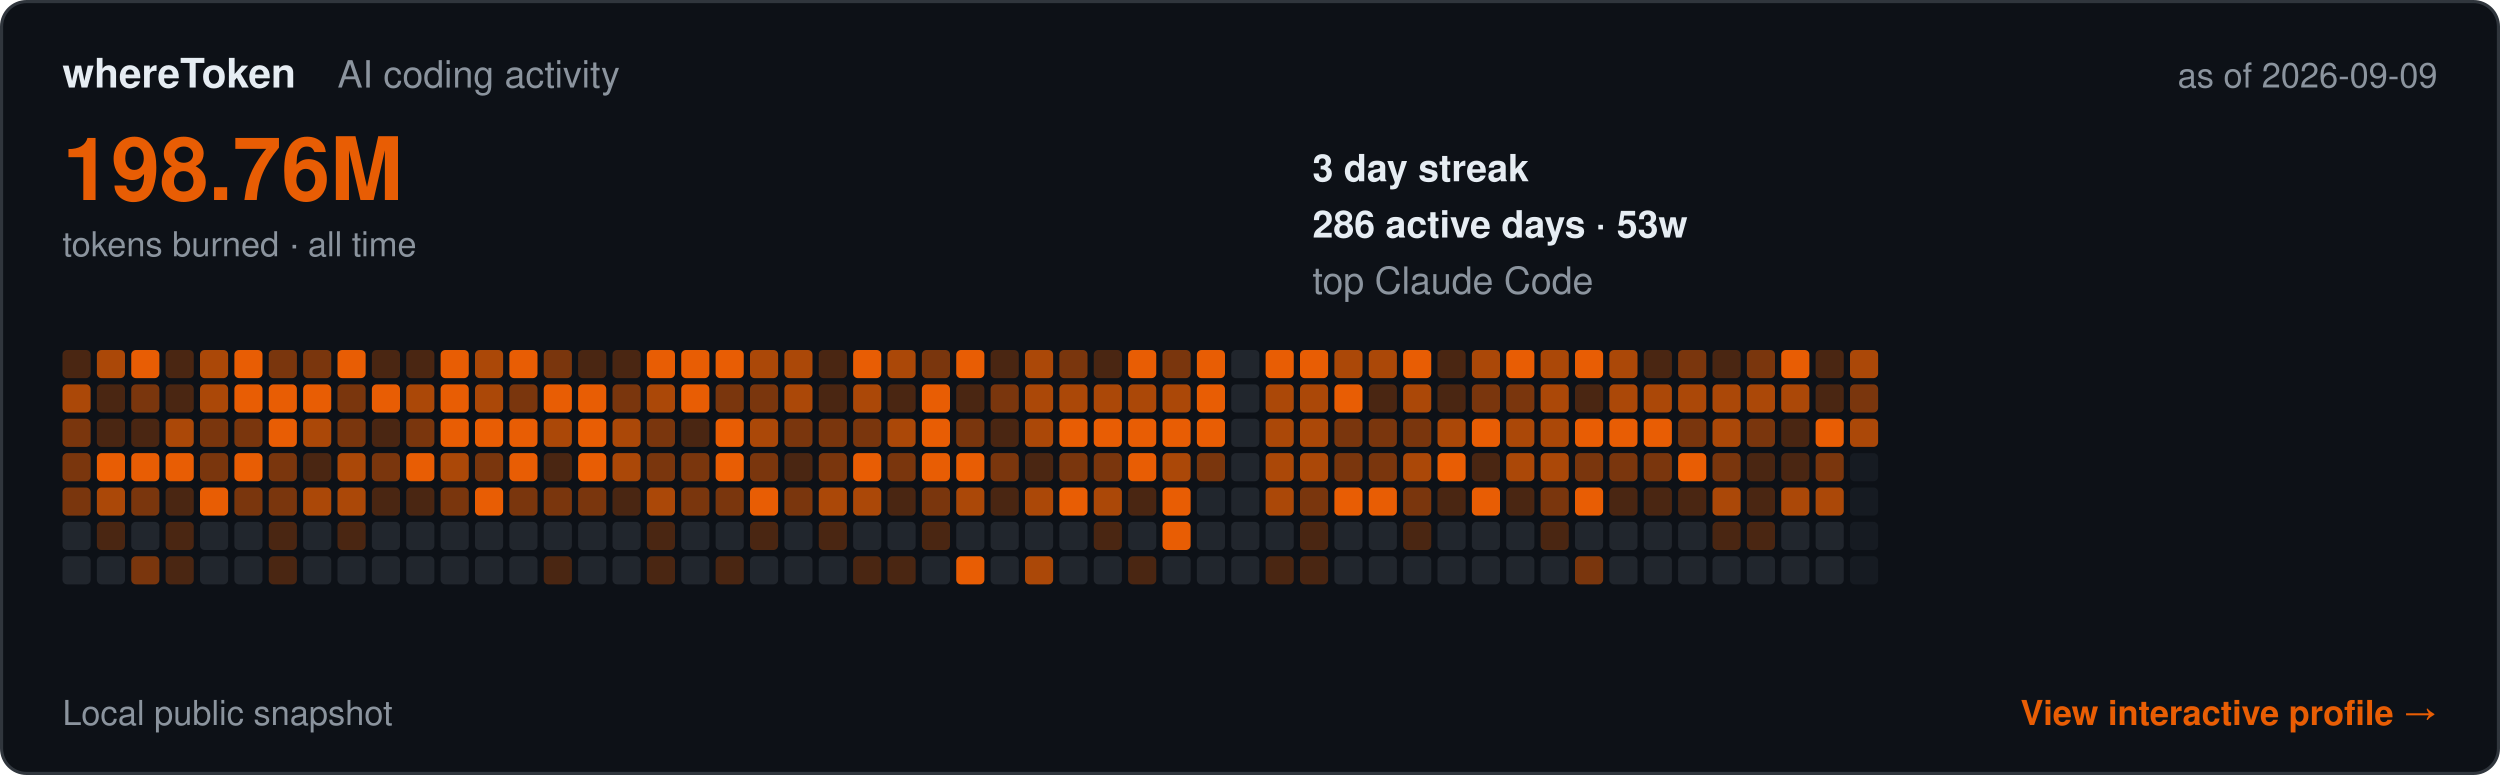
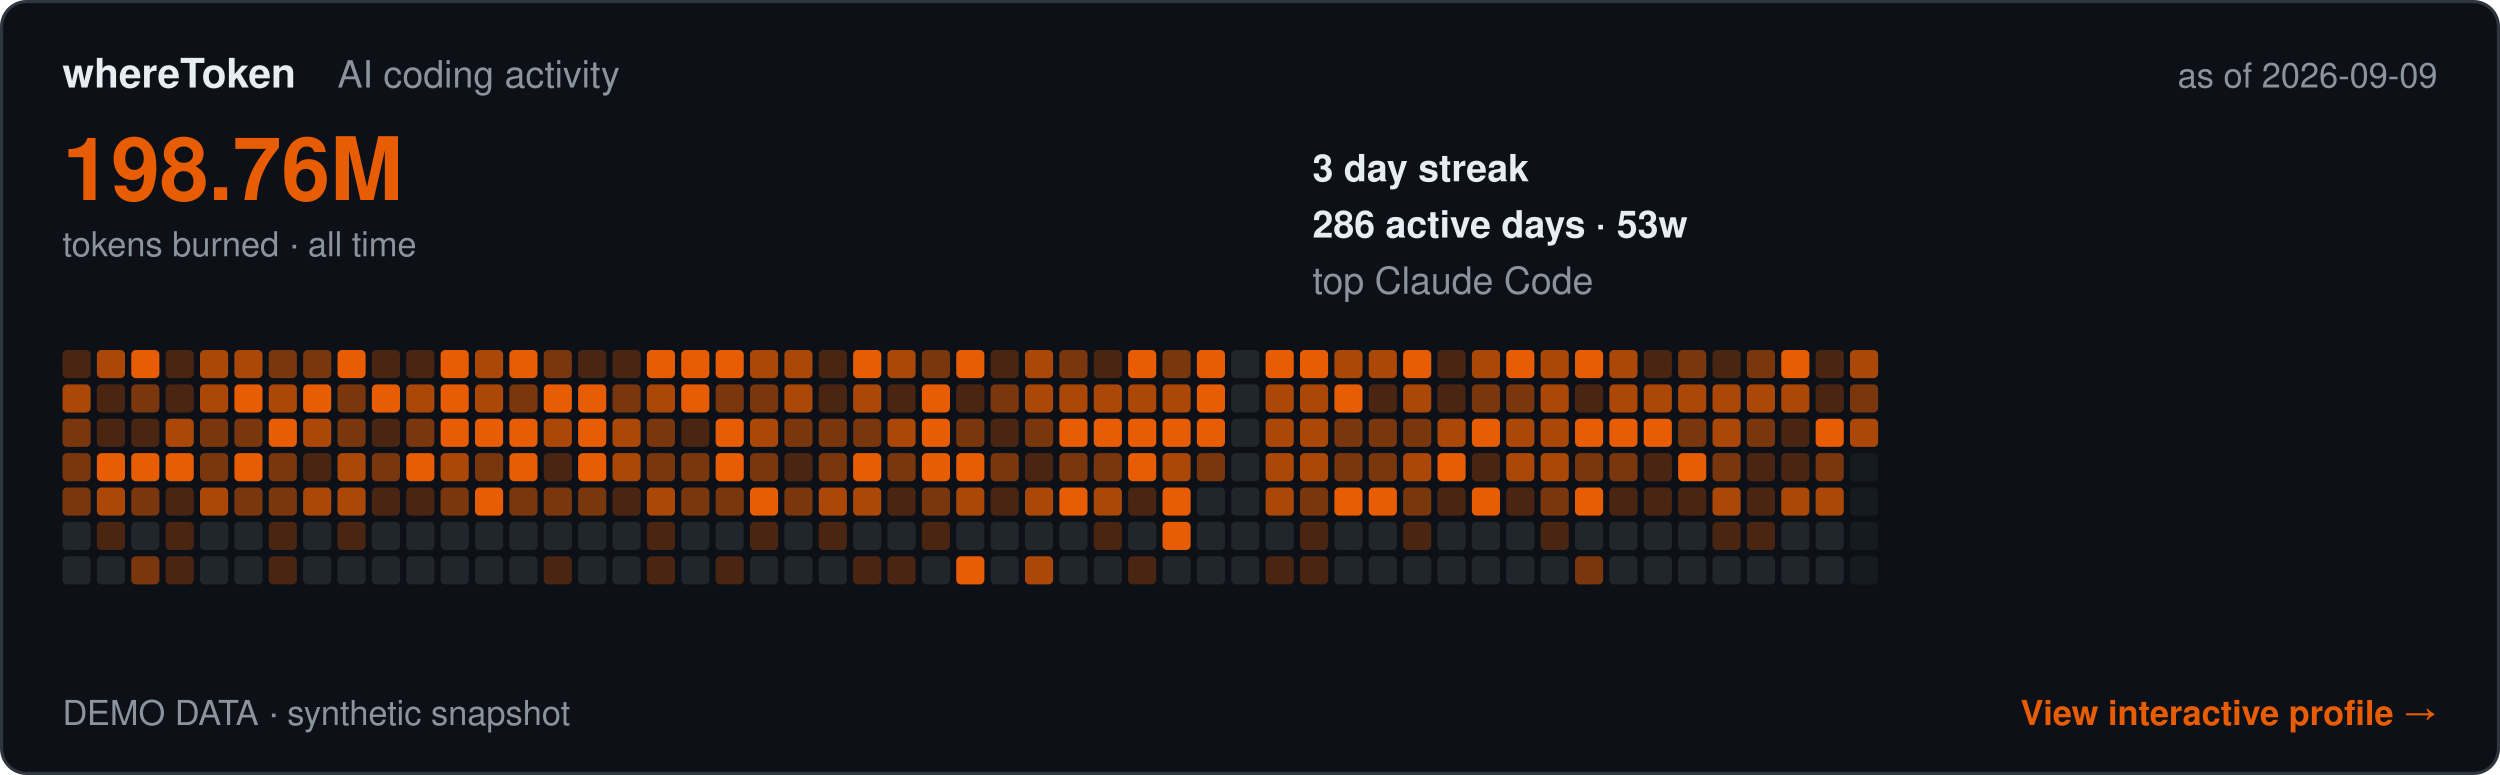
<svg xmlns="http://www.w3.org/2000/svg" viewBox="0 0 800 248" width="800" height="248" role="img">
  <rect x="0.5" y="0.5" width="799" height="247" rx="8" fill="#0d1117" stroke="#30363d" stroke-width="1" />
  <text x="20.0" y="28.0" fill="#e6edf3" font-family="-apple-system, BlinkMacSystemFont, 'Segoe UI', Helvetica, Arial, sans-serif" font-size="13.0" font-weight="600" text-anchor="start">whereToken</text>
  <text x="108.0" y="28.0" fill="#8b949e" font-family="-apple-system, BlinkMacSystemFont, 'Segoe UI', Helvetica, Arial, sans-serif" font-size="12.0" font-weight="400" text-anchor="start">AI coding activity</text>
  <text x="780.0" y="28.0" fill="#8b949e" font-family="-apple-system, BlinkMacSystemFont, 'Segoe UI', Helvetica, Arial, sans-serif" font-size="11.0" font-weight="400" text-anchor="end">as of 2026-09-09</text>
  <text x="20.0" y="64.0" fill="#e85d04" font-family="-apple-system, BlinkMacSystemFont, 'Segoe UI', Helvetica, Arial, sans-serif" font-size="28.0" font-weight="700" text-anchor="start">198.76M</text>
  <text x="20.0" y="82.0" fill="#8b949e" font-family="-apple-system, BlinkMacSystemFont, 'Segoe UI', Helvetica, Arial, sans-serif" font-size="11.0" font-weight="400" text-anchor="start">tokens burned · all time</text>
  <text x="420.0" y="58.0" fill="#e6edf3" font-family="-apple-system, BlinkMacSystemFont, 'Segoe UI', Helvetica, Arial, sans-serif" font-size="12.0" font-weight="600" text-anchor="start">3 day streak</text>
  <text x="420.0" y="76.0" fill="#e6edf3" font-family="-apple-system, BlinkMacSystemFont, 'Segoe UI', Helvetica, Arial, sans-serif" font-size="12.0" font-weight="600" text-anchor="start">286 active days · 53w</text>
  <text x="420.0" y="94.0" fill="#8b949e" font-family="-apple-system, BlinkMacSystemFont, 'Segoe UI', Helvetica, Arial, sans-serif" font-size="12.0" font-weight="400" text-anchor="start">top Claude Code</text>
  <rect x="20.0" y="112.0" width="9.0" height="9.0" rx="1.5" fill="#e85d04" fill-opacity="0.28" />
  <rect x="20.0" y="123.0" width="9.0" height="9.0" rx="1.5" fill="#e85d04" fill-opacity="0.72" />
  <rect x="20.0" y="134.0" width="9.0" height="9.0" rx="1.5" fill="#e85d04" fill-opacity="0.50" />
  <rect x="20.0" y="145.0" width="9.0" height="9.0" rx="1.5" fill="#e85d04" fill-opacity="0.50" />
  <rect x="20.0" y="156.0" width="9.0" height="9.0" rx="1.5" fill="#e85d04" fill-opacity="0.50" />
  <rect x="20.0" y="167.0" width="9.0" height="9.0" rx="1.5" fill="#21262d" />
  <rect x="20.0" y="178.0" width="9.0" height="9.0" rx="1.5" fill="#21262d" />
  <rect x="31.0" y="112.0" width="9.0" height="9.0" rx="1.5" fill="#e85d04" fill-opacity="0.72" />
  <rect x="31.0" y="123.0" width="9.0" height="9.0" rx="1.5" fill="#e85d04" fill-opacity="0.28" />
  <rect x="31.0" y="134.0" width="9.0" height="9.0" rx="1.5" fill="#e85d04" fill-opacity="0.28" />
  <rect x="31.0" y="145.0" width="9.0" height="9.0" rx="1.5" fill="#e85d04" />
  <rect x="31.0" y="156.0" width="9.0" height="9.0" rx="1.5" fill="#e85d04" fill-opacity="0.72" />
  <rect x="31.0" y="167.0" width="9.0" height="9.0" rx="1.5" fill="#e85d04" fill-opacity="0.28" />
  <rect x="31.0" y="178.0" width="9.0" height="9.0" rx="1.5" fill="#21262d" />
  <rect x="42.0" y="112.0" width="9.0" height="9.0" rx="1.5" fill="#e85d04" />
  <rect x="42.0" y="123.0" width="9.0" height="9.0" rx="1.5" fill="#e85d04" fill-opacity="0.50" />
  <rect x="42.0" y="134.0" width="9.0" height="9.0" rx="1.5" fill="#e85d04" fill-opacity="0.28" />
  <rect x="42.0" y="145.0" width="9.0" height="9.0" rx="1.5" fill="#e85d04" />
  <rect x="42.0" y="156.0" width="9.0" height="9.0" rx="1.5" fill="#e85d04" fill-opacity="0.50" />
  <rect x="42.0" y="167.0" width="9.0" height="9.0" rx="1.5" fill="#21262d" />
  <rect x="42.0" y="178.0" width="9.0" height="9.0" rx="1.5" fill="#e85d04" fill-opacity="0.50" />
  <rect x="53.0" y="112.0" width="9.0" height="9.0" rx="1.5" fill="#e85d04" fill-opacity="0.28" />
  <rect x="53.0" y="123.0" width="9.0" height="9.0" rx="1.5" fill="#e85d04" fill-opacity="0.28" />
  <rect x="53.0" y="134.0" width="9.0" height="9.0" rx="1.5" fill="#e85d04" fill-opacity="0.72" />
  <rect x="53.0" y="145.0" width="9.0" height="9.0" rx="1.5" fill="#e85d04" />
  <rect x="53.0" y="156.0" width="9.0" height="9.0" rx="1.5" fill="#e85d04" fill-opacity="0.28" />
  <rect x="53.0" y="167.0" width="9.0" height="9.0" rx="1.5" fill="#e85d04" fill-opacity="0.28" />
  <rect x="53.0" y="178.0" width="9.0" height="9.0" rx="1.5" fill="#e85d04" fill-opacity="0.28" />
  <rect x="64.0" y="112.0" width="9.0" height="9.0" rx="1.5" fill="#e85d04" fill-opacity="0.72" />
  <rect x="64.0" y="123.0" width="9.0" height="9.0" rx="1.5" fill="#e85d04" fill-opacity="0.72" />
  <rect x="64.0" y="134.0" width="9.0" height="9.0" rx="1.5" fill="#e85d04" fill-opacity="0.50" />
  <rect x="64.0" y="145.0" width="9.0" height="9.0" rx="1.5" fill="#e85d04" fill-opacity="0.50" />
-   <rect x="64.0" y="156.0" width="9.0" height="9.0" rx="1.5" fill="#e85d04" />
+   <rect x="64.0" y="156.0" width="9.0" height="9.0" rx="1.5" fill="#e85d04" fill-opacity="0.72" />
  <rect x="64.0" y="167.0" width="9.0" height="9.0" rx="1.5" fill="#21262d" />
  <rect x="64.0" y="178.0" width="9.0" height="9.0" rx="1.5" fill="#21262d" />
-   <rect x="75.0" y="112.0" width="9.0" height="9.0" rx="1.5" fill="#e85d04" />
+   <rect x="75.0" y="112.0" width="9.0" height="9.0" rx="1.5" fill="#e85d04" fill-opacity="0.72" />
  <rect x="75.0" y="123.0" width="9.0" height="9.0" rx="1.5" fill="#e85d04" />
  <rect x="75.0" y="134.0" width="9.0" height="9.0" rx="1.5" fill="#e85d04" fill-opacity="0.50" />
  <rect x="75.0" y="145.0" width="9.0" height="9.0" rx="1.5" fill="#e85d04" />
  <rect x="75.0" y="156.0" width="9.0" height="9.0" rx="1.5" fill="#e85d04" fill-opacity="0.50" />
  <rect x="75.0" y="167.0" width="9.0" height="9.0" rx="1.5" fill="#21262d" />
  <rect x="75.0" y="178.0" width="9.0" height="9.0" rx="1.5" fill="#21262d" />
  <rect x="86.0" y="112.0" width="9.0" height="9.0" rx="1.5" fill="#e85d04" fill-opacity="0.50" />
-   <rect x="86.0" y="123.0" width="9.0" height="9.0" rx="1.5" fill="#e85d04" />
+   <rect x="86.0" y="123.0" width="9.0" height="9.0" rx="1.5" fill="#e85d04" fill-opacity="0.72" />
  <rect x="86.0" y="134.0" width="9.0" height="9.0" rx="1.5" fill="#e85d04" />
  <rect x="86.0" y="145.0" width="9.0" height="9.0" rx="1.5" fill="#e85d04" fill-opacity="0.50" />
  <rect x="86.0" y="156.0" width="9.0" height="9.0" rx="1.5" fill="#e85d04" fill-opacity="0.50" />
  <rect x="86.0" y="167.0" width="9.0" height="9.0" rx="1.5" fill="#e85d04" fill-opacity="0.28" />
  <rect x="86.0" y="178.0" width="9.0" height="9.0" rx="1.5" fill="#e85d04" fill-opacity="0.28" />
  <rect x="97.0" y="112.0" width="9.0" height="9.0" rx="1.5" fill="#e85d04" fill-opacity="0.50" />
  <rect x="97.0" y="123.0" width="9.0" height="9.0" rx="1.5" fill="#e85d04" />
  <rect x="97.0" y="134.0" width="9.0" height="9.0" rx="1.5" fill="#e85d04" fill-opacity="0.72" />
  <rect x="97.0" y="145.0" width="9.0" height="9.0" rx="1.5" fill="#e85d04" fill-opacity="0.28" />
  <rect x="97.0" y="156.0" width="9.0" height="9.0" rx="1.5" fill="#e85d04" fill-opacity="0.72" />
  <rect x="97.0" y="167.0" width="9.0" height="9.0" rx="1.5" fill="#21262d" />
  <rect x="97.0" y="178.0" width="9.0" height="9.0" rx="1.5" fill="#21262d" />
  <rect x="108.0" y="112.0" width="9.0" height="9.0" rx="1.5" fill="#e85d04" />
  <rect x="108.0" y="123.0" width="9.0" height="9.0" rx="1.5" fill="#e85d04" fill-opacity="0.50" />
  <rect x="108.0" y="134.0" width="9.0" height="9.0" rx="1.5" fill="#e85d04" fill-opacity="0.50" />
  <rect x="108.0" y="145.0" width="9.0" height="9.0" rx="1.5" fill="#e85d04" fill-opacity="0.72" />
  <rect x="108.0" y="156.0" width="9.0" height="9.0" rx="1.5" fill="#e85d04" fill-opacity="0.72" />
  <rect x="108.0" y="167.0" width="9.0" height="9.0" rx="1.5" fill="#e85d04" fill-opacity="0.28" />
  <rect x="108.0" y="178.0" width="9.0" height="9.0" rx="1.5" fill="#21262d" />
  <rect x="119.0" y="112.0" width="9.0" height="9.0" rx="1.5" fill="#e85d04" fill-opacity="0.28" />
  <rect x="119.0" y="123.0" width="9.0" height="9.0" rx="1.5" fill="#e85d04" />
  <rect x="119.0" y="134.0" width="9.0" height="9.0" rx="1.5" fill="#e85d04" fill-opacity="0.28" />
  <rect x="119.0" y="145.0" width="9.0" height="9.0" rx="1.5" fill="#e85d04" fill-opacity="0.50" />
  <rect x="119.0" y="156.0" width="9.0" height="9.0" rx="1.5" fill="#e85d04" fill-opacity="0.28" />
  <rect x="119.0" y="167.0" width="9.0" height="9.0" rx="1.5" fill="#21262d" />
  <rect x="119.0" y="178.0" width="9.0" height="9.0" rx="1.5" fill="#21262d" />
  <rect x="130.0" y="112.0" width="9.0" height="9.0" rx="1.5" fill="#e85d04" fill-opacity="0.28" />
  <rect x="130.0" y="123.0" width="9.0" height="9.0" rx="1.5" fill="#e85d04" fill-opacity="0.72" />
  <rect x="130.0" y="134.0" width="9.0" height="9.0" rx="1.5" fill="#e85d04" fill-opacity="0.50" />
  <rect x="130.0" y="145.0" width="9.0" height="9.0" rx="1.5" fill="#e85d04" />
  <rect x="130.0" y="156.0" width="9.0" height="9.0" rx="1.5" fill="#e85d04" fill-opacity="0.28" />
  <rect x="130.0" y="167.0" width="9.0" height="9.0" rx="1.5" fill="#21262d" />
  <rect x="130.0" y="178.0" width="9.0" height="9.0" rx="1.5" fill="#21262d" />
  <rect x="141.0" y="112.0" width="9.0" height="9.0" rx="1.5" fill="#e85d04" />
  <rect x="141.0" y="123.0" width="9.0" height="9.0" rx="1.5" fill="#e85d04" />
  <rect x="141.0" y="134.0" width="9.0" height="9.0" rx="1.5" fill="#e85d04" />
  <rect x="141.0" y="145.0" width="9.0" height="9.0" rx="1.5" fill="#e85d04" fill-opacity="0.72" />
  <rect x="141.0" y="156.0" width="9.0" height="9.0" rx="1.5" fill="#e85d04" fill-opacity="0.50" />
  <rect x="141.0" y="167.0" width="9.0" height="9.0" rx="1.5" fill="#21262d" />
  <rect x="141.0" y="178.0" width="9.0" height="9.0" rx="1.5" fill="#21262d" />
  <rect x="152.0" y="112.0" width="9.0" height="9.0" rx="1.5" fill="#e85d04" fill-opacity="0.72" />
  <rect x="152.0" y="123.0" width="9.0" height="9.0" rx="1.5" fill="#e85d04" fill-opacity="0.72" />
  <rect x="152.0" y="134.0" width="9.0" height="9.0" rx="1.5" fill="#e85d04" />
  <rect x="152.0" y="145.0" width="9.0" height="9.0" rx="1.5" fill="#e85d04" fill-opacity="0.50" />
  <rect x="152.0" y="156.0" width="9.0" height="9.0" rx="1.5" fill="#e85d04" />
  <rect x="152.0" y="167.0" width="9.0" height="9.0" rx="1.5" fill="#21262d" />
  <rect x="152.0" y="178.0" width="9.0" height="9.0" rx="1.5" fill="#21262d" />
  <rect x="163.0" y="112.0" width="9.0" height="9.0" rx="1.5" fill="#e85d04" />
  <rect x="163.0" y="123.0" width="9.0" height="9.0" rx="1.5" fill="#e85d04" fill-opacity="0.50" />
  <rect x="163.0" y="134.0" width="9.0" height="9.0" rx="1.5" fill="#e85d04" />
  <rect x="163.0" y="145.0" width="9.0" height="9.0" rx="1.5" fill="#e85d04" />
  <rect x="163.0" y="156.0" width="9.0" height="9.0" rx="1.5" fill="#e85d04" fill-opacity="0.50" />
  <rect x="163.0" y="167.0" width="9.0" height="9.0" rx="1.5" fill="#21262d" />
  <rect x="163.0" y="178.0" width="9.0" height="9.0" rx="1.5" fill="#21262d" />
  <rect x="174.0" y="112.0" width="9.0" height="9.0" rx="1.5" fill="#e85d04" fill-opacity="0.50" />
  <rect x="174.0" y="123.0" width="9.0" height="9.0" rx="1.5" fill="#e85d04" />
  <rect x="174.0" y="134.0" width="9.0" height="9.0" rx="1.5" fill="#e85d04" fill-opacity="0.72" />
  <rect x="174.0" y="145.0" width="9.0" height="9.0" rx="1.5" fill="#e85d04" fill-opacity="0.28" />
  <rect x="174.0" y="156.0" width="9.0" height="9.0" rx="1.5" fill="#e85d04" fill-opacity="0.50" />
  <rect x="174.0" y="167.0" width="9.0" height="9.0" rx="1.5" fill="#21262d" />
  <rect x="174.0" y="178.0" width="9.0" height="9.0" rx="1.5" fill="#e85d04" fill-opacity="0.28" />
  <rect x="185.0" y="112.0" width="9.0" height="9.0" rx="1.5" fill="#e85d04" fill-opacity="0.28" />
  <rect x="185.0" y="123.0" width="9.0" height="9.0" rx="1.5" fill="#e85d04" />
  <rect x="185.0" y="134.0" width="9.0" height="9.0" rx="1.5" fill="#e85d04" />
  <rect x="185.0" y="145.0" width="9.0" height="9.0" rx="1.5" fill="#e85d04" />
  <rect x="185.0" y="156.0" width="9.0" height="9.0" rx="1.5" fill="#e85d04" fill-opacity="0.50" />
  <rect x="185.0" y="167.0" width="9.0" height="9.0" rx="1.5" fill="#21262d" />
  <rect x="185.0" y="178.0" width="9.0" height="9.0" rx="1.5" fill="#21262d" />
  <rect x="196.0" y="112.0" width="9.0" height="9.0" rx="1.5" fill="#e85d04" fill-opacity="0.28" />
  <rect x="196.0" y="123.0" width="9.0" height="9.0" rx="1.5" fill="#e85d04" fill-opacity="0.50" />
  <rect x="196.0" y="134.0" width="9.0" height="9.0" rx="1.5" fill="#e85d04" fill-opacity="0.72" />
  <rect x="196.0" y="145.0" width="9.0" height="9.0" rx="1.5" fill="#e85d04" fill-opacity="0.72" />
  <rect x="196.0" y="156.0" width="9.0" height="9.0" rx="1.5" fill="#e85d04" fill-opacity="0.28" />
  <rect x="196.0" y="167.0" width="9.0" height="9.0" rx="1.5" fill="#21262d" />
  <rect x="196.0" y="178.0" width="9.0" height="9.0" rx="1.5" fill="#21262d" />
  <rect x="207.0" y="112.0" width="9.0" height="9.0" rx="1.5" fill="#e85d04" />
  <rect x="207.0" y="123.0" width="9.0" height="9.0" rx="1.5" fill="#e85d04" fill-opacity="0.72" />
  <rect x="207.0" y="134.0" width="9.0" height="9.0" rx="1.5" fill="#e85d04" fill-opacity="0.50" />
  <rect x="207.0" y="145.0" width="9.0" height="9.0" rx="1.5" fill="#e85d04" fill-opacity="0.50" />
  <rect x="207.0" y="156.0" width="9.0" height="9.0" rx="1.5" fill="#e85d04" fill-opacity="0.72" />
  <rect x="207.0" y="167.0" width="9.0" height="9.0" rx="1.5" fill="#e85d04" fill-opacity="0.28" />
  <rect x="207.0" y="178.0" width="9.0" height="9.0" rx="1.5" fill="#e85d04" fill-opacity="0.28" />
  <rect x="218.0" y="112.0" width="9.0" height="9.0" rx="1.5" fill="#e85d04" />
  <rect x="218.0" y="123.0" width="9.0" height="9.0" rx="1.5" fill="#e85d04" />
  <rect x="218.0" y="134.0" width="9.0" height="9.0" rx="1.5" fill="#e85d04" fill-opacity="0.28" />
  <rect x="218.0" y="145.0" width="9.0" height="9.0" rx="1.5" fill="#e85d04" fill-opacity="0.50" />
  <rect x="218.0" y="156.0" width="9.0" height="9.0" rx="1.5" fill="#e85d04" fill-opacity="0.50" />
  <rect x="218.0" y="167.0" width="9.0" height="9.0" rx="1.5" fill="#21262d" />
  <rect x="218.0" y="178.0" width="9.0" height="9.0" rx="1.5" fill="#21262d" />
  <rect x="229.0" y="112.0" width="9.0" height="9.0" rx="1.5" fill="#e85d04" />
  <rect x="229.0" y="123.0" width="9.0" height="9.0" rx="1.5" fill="#e85d04" fill-opacity="0.50" />
  <rect x="229.0" y="134.0" width="9.0" height="9.0" rx="1.5" fill="#e85d04" />
  <rect x="229.0" y="145.0" width="9.0" height="9.0" rx="1.5" fill="#e85d04" />
  <rect x="229.0" y="156.0" width="9.0" height="9.0" rx="1.5" fill="#e85d04" fill-opacity="0.50" />
  <rect x="229.0" y="167.0" width="9.0" height="9.0" rx="1.5" fill="#21262d" />
  <rect x="229.0" y="178.0" width="9.0" height="9.0" rx="1.5" fill="#e85d04" fill-opacity="0.28" />
  <rect x="240.0" y="112.0" width="9.0" height="9.0" rx="1.5" fill="#e85d04" fill-opacity="0.72" />
  <rect x="240.0" y="123.0" width="9.0" height="9.0" rx="1.5" fill="#e85d04" fill-opacity="0.50" />
  <rect x="240.0" y="134.0" width="9.0" height="9.0" rx="1.5" fill="#e85d04" fill-opacity="0.72" />
  <rect x="240.0" y="145.0" width="9.0" height="9.0" rx="1.5" fill="#e85d04" fill-opacity="0.50" />
  <rect x="240.0" y="156.0" width="9.0" height="9.0" rx="1.5" fill="#e85d04" />
  <rect x="240.0" y="167.0" width="9.0" height="9.0" rx="1.5" fill="#e85d04" fill-opacity="0.28" />
  <rect x="240.0" y="178.0" width="9.0" height="9.0" rx="1.5" fill="#21262d" />
  <rect x="251.0" y="112.0" width="9.0" height="9.0" rx="1.5" fill="#e85d04" fill-opacity="0.72" />
  <rect x="251.0" y="123.0" width="9.0" height="9.0" rx="1.5" fill="#e85d04" fill-opacity="0.72" />
  <rect x="251.0" y="134.0" width="9.0" height="9.0" rx="1.5" fill="#e85d04" fill-opacity="0.50" />
  <rect x="251.0" y="145.0" width="9.0" height="9.0" rx="1.5" fill="#e85d04" fill-opacity="0.28" />
  <rect x="251.0" y="156.0" width="9.0" height="9.0" rx="1.5" fill="#e85d04" fill-opacity="0.50" />
  <rect x="251.0" y="167.0" width="9.0" height="9.0" rx="1.5" fill="#21262d" />
  <rect x="251.0" y="178.0" width="9.0" height="9.0" rx="1.5" fill="#21262d" />
  <rect x="262.0" y="112.0" width="9.0" height="9.0" rx="1.5" fill="#e85d04" fill-opacity="0.28" />
  <rect x="262.0" y="123.0" width="9.0" height="9.0" rx="1.5" fill="#e85d04" fill-opacity="0.28" />
  <rect x="262.0" y="134.0" width="9.0" height="9.0" rx="1.5" fill="#e85d04" fill-opacity="0.50" />
  <rect x="262.0" y="145.0" width="9.0" height="9.0" rx="1.5" fill="#e85d04" fill-opacity="0.50" />
  <rect x="262.0" y="156.0" width="9.0" height="9.0" rx="1.5" fill="#e85d04" fill-opacity="0.72" />
  <rect x="262.0" y="167.0" width="9.0" height="9.0" rx="1.5" fill="#e85d04" fill-opacity="0.28" />
  <rect x="262.0" y="178.0" width="9.0" height="9.0" rx="1.5" fill="#21262d" />
  <rect x="273.0" y="112.0" width="9.0" height="9.0" rx="1.5" fill="#e85d04" />
  <rect x="273.0" y="123.0" width="9.0" height="9.0" rx="1.5" fill="#e85d04" fill-opacity="0.72" />
  <rect x="273.0" y="134.0" width="9.0" height="9.0" rx="1.5" fill="#e85d04" fill-opacity="0.50" />
  <rect x="273.0" y="145.0" width="9.0" height="9.0" rx="1.5" fill="#e85d04" />
  <rect x="273.0" y="156.0" width="9.0" height="9.0" rx="1.5" fill="#e85d04" fill-opacity="0.72" />
  <rect x="273.0" y="167.0" width="9.0" height="9.0" rx="1.5" fill="#21262d" />
  <rect x="273.0" y="178.0" width="9.0" height="9.0" rx="1.5" fill="#e85d04" fill-opacity="0.28" />
  <rect x="284.0" y="112.0" width="9.0" height="9.0" rx="1.5" fill="#e85d04" fill-opacity="0.72" />
  <rect x="284.0" y="123.0" width="9.0" height="9.0" rx="1.5" fill="#e85d04" fill-opacity="0.28" />
  <rect x="284.0" y="134.0" width="9.0" height="9.0" rx="1.5" fill="#e85d04" fill-opacity="0.72" />
  <rect x="284.0" y="145.0" width="9.0" height="9.0" rx="1.5" fill="#e85d04" fill-opacity="0.50" />
  <rect x="284.0" y="156.0" width="9.0" height="9.0" rx="1.5" fill="#e85d04" fill-opacity="0.28" />
  <rect x="284.0" y="167.0" width="9.0" height="9.0" rx="1.5" fill="#21262d" />
  <rect x="284.0" y="178.0" width="9.0" height="9.0" rx="1.5" fill="#e85d04" fill-opacity="0.28" />
  <rect x="295.0" y="112.0" width="9.0" height="9.0" rx="1.5" fill="#e85d04" fill-opacity="0.50" />
  <rect x="295.0" y="123.0" width="9.0" height="9.0" rx="1.5" fill="#e85d04" />
  <rect x="295.0" y="134.0" width="9.0" height="9.0" rx="1.5" fill="#e85d04" />
  <rect x="295.0" y="145.0" width="9.0" height="9.0" rx="1.5" fill="#e85d04" />
  <rect x="295.0" y="156.0" width="9.0" height="9.0" rx="1.5" fill="#e85d04" fill-opacity="0.50" />
  <rect x="295.0" y="167.0" width="9.0" height="9.0" rx="1.5" fill="#e85d04" fill-opacity="0.28" />
  <rect x="295.0" y="178.0" width="9.0" height="9.0" rx="1.5" fill="#21262d" />
  <rect x="306.0" y="112.0" width="9.0" height="9.0" rx="1.5" fill="#e85d04" />
  <rect x="306.0" y="123.0" width="9.0" height="9.0" rx="1.5" fill="#e85d04" fill-opacity="0.28" />
  <rect x="306.0" y="134.0" width="9.0" height="9.0" rx="1.5" fill="#e85d04" fill-opacity="0.50" />
  <rect x="306.0" y="145.0" width="9.0" height="9.0" rx="1.5" fill="#e85d04" />
  <rect x="306.0" y="156.0" width="9.0" height="9.0" rx="1.5" fill="#e85d04" fill-opacity="0.72" />
  <rect x="306.0" y="167.0" width="9.0" height="9.0" rx="1.5" fill="#21262d" />
  <rect x="306.0" y="178.0" width="9.0" height="9.0" rx="1.5" fill="#e85d04" />
  <rect x="317.0" y="112.0" width="9.0" height="9.0" rx="1.5" fill="#e85d04" fill-opacity="0.28" />
  <rect x="317.0" y="123.0" width="9.0" height="9.0" rx="1.5" fill="#e85d04" fill-opacity="0.50" />
  <rect x="317.0" y="134.0" width="9.0" height="9.0" rx="1.5" fill="#e85d04" fill-opacity="0.28" />
  <rect x="317.0" y="145.0" width="9.0" height="9.0" rx="1.5" fill="#e85d04" fill-opacity="0.50" />
  <rect x="317.0" y="156.0" width="9.0" height="9.0" rx="1.5" fill="#e85d04" fill-opacity="0.28" />
  <rect x="317.0" y="167.0" width="9.0" height="9.0" rx="1.5" fill="#21262d" />
  <rect x="317.0" y="178.0" width="9.0" height="9.0" rx="1.5" fill="#21262d" />
  <rect x="328.0" y="112.0" width="9.0" height="9.0" rx="1.5" fill="#e85d04" fill-opacity="0.72" />
  <rect x="328.0" y="123.0" width="9.0" height="9.0" rx="1.5" fill="#e85d04" fill-opacity="0.72" />
-   <rect x="328.0" y="134.0" width="9.0" height="9.0" rx="1.5" fill="#e85d04" fill-opacity="0.72" />
+   <rect x="328.0" y="134.0" width="9.0" height="9.0" rx="1.5" fill="#e85d04" fill-opacity="0.50" />
  <rect x="328.0" y="145.0" width="9.0" height="9.0" rx="1.5" fill="#e85d04" fill-opacity="0.28" />
  <rect x="328.0" y="156.0" width="9.0" height="9.0" rx="1.5" fill="#e85d04" fill-opacity="0.72" />
  <rect x="328.0" y="167.0" width="9.0" height="9.0" rx="1.5" fill="#21262d" />
  <rect x="328.0" y="178.0" width="9.0" height="9.0" rx="1.5" fill="#e85d04" fill-opacity="0.72" />
  <rect x="339.0" y="112.0" width="9.0" height="9.0" rx="1.5" fill="#e85d04" fill-opacity="0.50" />
  <rect x="339.0" y="123.0" width="9.0" height="9.0" rx="1.5" fill="#e85d04" fill-opacity="0.72" />
  <rect x="339.0" y="134.0" width="9.0" height="9.0" rx="1.5" fill="#e85d04" />
  <rect x="339.0" y="145.0" width="9.0" height="9.0" rx="1.5" fill="#e85d04" fill-opacity="0.50" />
  <rect x="339.0" y="156.0" width="9.0" height="9.0" rx="1.5" fill="#e85d04" />
  <rect x="339.0" y="167.0" width="9.0" height="9.0" rx="1.5" fill="#21262d" />
  <rect x="339.0" y="178.0" width="9.0" height="9.0" rx="1.5" fill="#21262d" />
  <rect x="350.0" y="112.0" width="9.0" height="9.0" rx="1.5" fill="#e85d04" fill-opacity="0.28" />
  <rect x="350.0" y="123.0" width="9.0" height="9.0" rx="1.5" fill="#e85d04" fill-opacity="0.72" />
  <rect x="350.0" y="134.0" width="9.0" height="9.0" rx="1.5" fill="#e85d04" />
  <rect x="350.0" y="145.0" width="9.0" height="9.0" rx="1.5" fill="#e85d04" fill-opacity="0.50" />
  <rect x="350.0" y="156.0" width="9.0" height="9.0" rx="1.5" fill="#e85d04" fill-opacity="0.72" />
  <rect x="350.0" y="167.0" width="9.0" height="9.0" rx="1.5" fill="#e85d04" fill-opacity="0.28" />
  <rect x="350.0" y="178.0" width="9.0" height="9.0" rx="1.5" fill="#21262d" />
  <rect x="361.0" y="112.0" width="9.0" height="9.0" rx="1.5" fill="#e85d04" />
  <rect x="361.0" y="123.0" width="9.0" height="9.0" rx="1.5" fill="#e85d04" fill-opacity="0.72" />
  <rect x="361.0" y="134.0" width="9.0" height="9.0" rx="1.5" fill="#e85d04" />
  <rect x="361.0" y="145.0" width="9.0" height="9.0" rx="1.5" fill="#e85d04" />
  <rect x="361.0" y="156.0" width="9.0" height="9.0" rx="1.5" fill="#e85d04" fill-opacity="0.28" />
  <rect x="361.0" y="167.0" width="9.0" height="9.0" rx="1.5" fill="#21262d" />
  <rect x="361.0" y="178.0" width="9.0" height="9.0" rx="1.5" fill="#e85d04" fill-opacity="0.28" />
  <rect x="372.0" y="112.0" width="9.0" height="9.0" rx="1.5" fill="#e85d04" fill-opacity="0.50" />
  <rect x="372.0" y="123.0" width="9.0" height="9.0" rx="1.5" fill="#e85d04" fill-opacity="0.72" />
  <rect x="372.0" y="134.0" width="9.0" height="9.0" rx="1.5" fill="#e85d04" />
  <rect x="372.0" y="145.0" width="9.0" height="9.0" rx="1.5" fill="#e85d04" fill-opacity="0.72" />
  <rect x="372.0" y="156.0" width="9.0" height="9.0" rx="1.5" fill="#e85d04" />
  <rect x="372.0" y="167.0" width="9.0" height="9.0" rx="1.5" fill="#e85d04" />
  <rect x="372.0" y="178.0" width="9.0" height="9.0" rx="1.5" fill="#21262d" />
  <rect x="383.0" y="112.0" width="9.0" height="9.0" rx="1.5" fill="#e85d04" />
  <rect x="383.0" y="123.0" width="9.0" height="9.0" rx="1.5" fill="#e85d04" />
  <rect x="383.0" y="134.0" width="9.0" height="9.0" rx="1.5" fill="#e85d04" />
  <rect x="383.0" y="145.0" width="9.0" height="9.0" rx="1.5" fill="#e85d04" fill-opacity="0.50" />
  <rect x="383.0" y="156.0" width="9.0" height="9.0" rx="1.5" fill="#21262d" />
  <rect x="383.0" y="167.0" width="9.0" height="9.0" rx="1.5" fill="#21262d" />
  <rect x="383.0" y="178.0" width="9.0" height="9.0" rx="1.5" fill="#21262d" />
  <rect x="394.0" y="112.0" width="9.0" height="9.0" rx="1.5" fill="#21262d" />
  <rect x="394.0" y="123.0" width="9.0" height="9.0" rx="1.5" fill="#21262d" />
  <rect x="394.0" y="134.0" width="9.0" height="9.0" rx="1.5" fill="#21262d" />
  <rect x="394.0" y="145.0" width="9.0" height="9.0" rx="1.5" fill="#21262d" />
  <rect x="394.0" y="156.0" width="9.0" height="9.0" rx="1.5" fill="#21262d" />
  <rect x="394.0" y="167.0" width="9.0" height="9.0" rx="1.5" fill="#21262d" />
  <rect x="394.0" y="178.0" width="9.0" height="9.0" rx="1.5" fill="#21262d" />
  <rect x="405.0" y="112.0" width="9.0" height="9.0" rx="1.5" fill="#e85d04" />
  <rect x="405.0" y="123.0" width="9.0" height="9.0" rx="1.5" fill="#e85d04" fill-opacity="0.72" />
  <rect x="405.0" y="134.0" width="9.0" height="9.0" rx="1.5" fill="#e85d04" fill-opacity="0.72" />
  <rect x="405.0" y="145.0" width="9.0" height="9.0" rx="1.5" fill="#e85d04" fill-opacity="0.72" />
  <rect x="405.0" y="156.0" width="9.0" height="9.0" rx="1.5" fill="#e85d04" fill-opacity="0.72" />
  <rect x="405.0" y="167.0" width="9.0" height="9.0" rx="1.5" fill="#21262d" />
  <rect x="405.0" y="178.0" width="9.0" height="9.0" rx="1.5" fill="#e85d04" fill-opacity="0.28" />
  <rect x="416.0" y="112.0" width="9.0" height="9.0" rx="1.5" fill="#e85d04" />
  <rect x="416.0" y="123.0" width="9.0" height="9.0" rx="1.5" fill="#e85d04" fill-opacity="0.72" />
  <rect x="416.0" y="134.0" width="9.0" height="9.0" rx="1.5" fill="#e85d04" fill-opacity="0.72" />
  <rect x="416.0" y="145.0" width="9.0" height="9.0" rx="1.5" fill="#e85d04" fill-opacity="0.72" />
  <rect x="416.0" y="156.0" width="9.0" height="9.0" rx="1.5" fill="#e85d04" fill-opacity="0.50" />
  <rect x="416.0" y="167.0" width="9.0" height="9.0" rx="1.5" fill="#e85d04" fill-opacity="0.28" />
  <rect x="416.0" y="178.0" width="9.0" height="9.0" rx="1.5" fill="#e85d04" fill-opacity="0.28" />
  <rect x="427.0" y="112.0" width="9.0" height="9.0" rx="1.5" fill="#e85d04" fill-opacity="0.72" />
  <rect x="427.0" y="123.0" width="9.0" height="9.0" rx="1.5" fill="#e85d04" />
  <rect x="427.0" y="134.0" width="9.0" height="9.0" rx="1.5" fill="#e85d04" fill-opacity="0.50" />
  <rect x="427.0" y="145.0" width="9.0" height="9.0" rx="1.5" fill="#e85d04" fill-opacity="0.50" />
  <rect x="427.0" y="156.0" width="9.0" height="9.0" rx="1.5" fill="#e85d04" />
  <rect x="427.0" y="167.0" width="9.0" height="9.0" rx="1.5" fill="#21262d" />
  <rect x="427.0" y="178.0" width="9.0" height="9.0" rx="1.5" fill="#21262d" />
  <rect x="438.0" y="112.0" width="9.0" height="9.0" rx="1.5" fill="#e85d04" fill-opacity="0.72" />
  <rect x="438.0" y="123.0" width="9.0" height="9.0" rx="1.5" fill="#e85d04" fill-opacity="0.28" />
  <rect x="438.0" y="134.0" width="9.0" height="9.0" rx="1.5" fill="#e85d04" fill-opacity="0.50" />
  <rect x="438.0" y="145.0" width="9.0" height="9.0" rx="1.5" fill="#e85d04" fill-opacity="0.50" />
  <rect x="438.0" y="156.0" width="9.0" height="9.0" rx="1.5" fill="#e85d04" />
  <rect x="438.0" y="167.0" width="9.0" height="9.0" rx="1.5" fill="#21262d" />
  <rect x="438.0" y="178.0" width="9.0" height="9.0" rx="1.5" fill="#21262d" />
  <rect x="449.0" y="112.0" width="9.0" height="9.0" rx="1.5" fill="#e85d04" />
  <rect x="449.0" y="123.0" width="9.0" height="9.0" rx="1.5" fill="#e85d04" fill-opacity="0.72" />
  <rect x="449.0" y="134.0" width="9.0" height="9.0" rx="1.5" fill="#e85d04" fill-opacity="0.50" />
  <rect x="449.0" y="145.0" width="9.0" height="9.0" rx="1.5" fill="#e85d04" fill-opacity="0.72" />
  <rect x="449.0" y="156.0" width="9.0" height="9.0" rx="1.5" fill="#e85d04" fill-opacity="0.50" />
  <rect x="449.0" y="167.0" width="9.0" height="9.0" rx="1.5" fill="#e85d04" fill-opacity="0.28" />
  <rect x="449.0" y="178.0" width="9.0" height="9.0" rx="1.5" fill="#21262d" />
  <rect x="460.0" y="112.0" width="9.0" height="9.0" rx="1.5" fill="#e85d04" fill-opacity="0.28" />
  <rect x="460.0" y="123.0" width="9.0" height="9.0" rx="1.5" fill="#e85d04" fill-opacity="0.28" />
  <rect x="460.0" y="134.0" width="9.0" height="9.0" rx="1.5" fill="#e85d04" fill-opacity="0.72" />
  <rect x="460.0" y="145.0" width="9.0" height="9.0" rx="1.5" fill="#e85d04" />
  <rect x="460.0" y="156.0" width="9.0" height="9.0" rx="1.5" fill="#e85d04" fill-opacity="0.28" />
  <rect x="460.0" y="167.0" width="9.0" height="9.0" rx="1.5" fill="#21262d" />
  <rect x="460.0" y="178.0" width="9.0" height="9.0" rx="1.5" fill="#21262d" />
  <rect x="471.0" y="112.0" width="9.0" height="9.0" rx="1.5" fill="#e85d04" fill-opacity="0.72" />
  <rect x="471.0" y="123.0" width="9.0" height="9.0" rx="1.5" fill="#e85d04" fill-opacity="0.50" />
  <rect x="471.0" y="134.0" width="9.0" height="9.0" rx="1.5" fill="#e85d04" />
  <rect x="471.0" y="145.0" width="9.0" height="9.0" rx="1.5" fill="#e85d04" fill-opacity="0.28" />
  <rect x="471.0" y="156.0" width="9.0" height="9.0" rx="1.5" fill="#e85d04" />
  <rect x="471.0" y="167.0" width="9.0" height="9.0" rx="1.5" fill="#21262d" />
  <rect x="471.0" y="178.0" width="9.0" height="9.0" rx="1.5" fill="#21262d" />
  <rect x="482.0" y="112.0" width="9.0" height="9.0" rx="1.5" fill="#e85d04" />
  <rect x="482.0" y="123.0" width="9.0" height="9.0" rx="1.5" fill="#e85d04" fill-opacity="0.50" />
  <rect x="482.0" y="134.0" width="9.0" height="9.0" rx="1.5" fill="#e85d04" fill-opacity="0.72" />
  <rect x="482.0" y="145.0" width="9.0" height="9.0" rx="1.5" fill="#e85d04" fill-opacity="0.72" />
  <rect x="482.0" y="156.0" width="9.0" height="9.0" rx="1.5" fill="#e85d04" fill-opacity="0.28" />
  <rect x="482.0" y="167.0" width="9.0" height="9.0" rx="1.5" fill="#21262d" />
  <rect x="482.0" y="178.0" width="9.0" height="9.0" rx="1.5" fill="#21262d" />
  <rect x="493.0" y="112.0" width="9.0" height="9.0" rx="1.5" fill="#e85d04" fill-opacity="0.72" />
  <rect x="493.0" y="123.0" width="9.0" height="9.0" rx="1.5" fill="#e85d04" fill-opacity="0.72" />
  <rect x="493.0" y="134.0" width="9.0" height="9.0" rx="1.5" fill="#e85d04" fill-opacity="0.72" />
  <rect x="493.0" y="145.0" width="9.0" height="9.0" rx="1.5" fill="#e85d04" fill-opacity="0.72" />
  <rect x="493.0" y="156.0" width="9.0" height="9.0" rx="1.5" fill="#e85d04" fill-opacity="0.50" />
  <rect x="493.0" y="167.0" width="9.0" height="9.0" rx="1.5" fill="#e85d04" fill-opacity="0.28" />
  <rect x="493.0" y="178.0" width="9.0" height="9.0" rx="1.5" fill="#21262d" />
  <rect x="504.0" y="112.0" width="9.0" height="9.0" rx="1.5" fill="#e85d04" />
  <rect x="504.0" y="123.0" width="9.0" height="9.0" rx="1.5" fill="#e85d04" fill-opacity="0.28" />
  <rect x="504.0" y="134.0" width="9.0" height="9.0" rx="1.5" fill="#e85d04" />
  <rect x="504.0" y="145.0" width="9.0" height="9.0" rx="1.5" fill="#e85d04" fill-opacity="0.50" />
  <rect x="504.0" y="156.0" width="9.0" height="9.0" rx="1.5" fill="#e85d04" />
  <rect x="504.0" y="167.0" width="9.0" height="9.0" rx="1.5" fill="#21262d" />
  <rect x="504.0" y="178.0" width="9.0" height="9.0" rx="1.5" fill="#e85d04" fill-opacity="0.50" />
  <rect x="515.0" y="112.0" width="9.0" height="9.0" rx="1.5" fill="#e85d04" fill-opacity="0.72" />
  <rect x="515.0" y="123.0" width="9.0" height="9.0" rx="1.5" fill="#e85d04" fill-opacity="0.72" />
  <rect x="515.0" y="134.0" width="9.0" height="9.0" rx="1.5" fill="#e85d04" />
  <rect x="515.0" y="145.0" width="9.0" height="9.0" rx="1.5" fill="#e85d04" fill-opacity="0.50" />
  <rect x="515.0" y="156.0" width="9.0" height="9.0" rx="1.5" fill="#e85d04" fill-opacity="0.28" />
  <rect x="515.0" y="167.0" width="9.0" height="9.0" rx="1.5" fill="#21262d" />
  <rect x="515.0" y="178.0" width="9.0" height="9.0" rx="1.5" fill="#21262d" />
  <rect x="526.0" y="112.0" width="9.0" height="9.0" rx="1.5" fill="#e85d04" fill-opacity="0.28" />
  <rect x="526.0" y="123.0" width="9.0" height="9.0" rx="1.5" fill="#e85d04" fill-opacity="0.72" />
  <rect x="526.0" y="134.0" width="9.0" height="9.0" rx="1.5" fill="#e85d04" />
-   <rect x="526.0" y="145.0" width="9.0" height="9.0" rx="1.5" fill="#e85d04" fill-opacity="0.50" />
+   <rect x="526.0" y="145.0" width="9.0" height="9.0" rx="1.5" fill="#e85d04" fill-opacity="0.28" />
  <rect x="526.0" y="156.0" width="9.0" height="9.0" rx="1.5" fill="#e85d04" fill-opacity="0.28" />
  <rect x="526.0" y="167.0" width="9.0" height="9.0" rx="1.5" fill="#21262d" />
  <rect x="526.0" y="178.0" width="9.0" height="9.0" rx="1.5" fill="#21262d" />
  <rect x="537.0" y="112.0" width="9.0" height="9.0" rx="1.5" fill="#e85d04" fill-opacity="0.50" />
  <rect x="537.0" y="123.0" width="9.0" height="9.0" rx="1.5" fill="#e85d04" fill-opacity="0.72" />
  <rect x="537.0" y="134.0" width="9.0" height="9.0" rx="1.5" fill="#e85d04" fill-opacity="0.50" />
  <rect x="537.0" y="145.0" width="9.0" height="9.0" rx="1.5" fill="#e85d04" />
  <rect x="537.0" y="156.0" width="9.0" height="9.0" rx="1.5" fill="#e85d04" fill-opacity="0.28" />
  <rect x="537.0" y="167.0" width="9.0" height="9.0" rx="1.5" fill="#21262d" />
  <rect x="537.0" y="178.0" width="9.0" height="9.0" rx="1.5" fill="#21262d" />
  <rect x="548.0" y="112.0" width="9.0" height="9.0" rx="1.5" fill="#e85d04" fill-opacity="0.28" />
  <rect x="548.0" y="123.0" width="9.0" height="9.0" rx="1.5" fill="#e85d04" fill-opacity="0.72" />
  <rect x="548.0" y="134.0" width="9.0" height="9.0" rx="1.5" fill="#e85d04" fill-opacity="0.72" />
  <rect x="548.0" y="145.0" width="9.0" height="9.0" rx="1.5" fill="#e85d04" fill-opacity="0.50" />
  <rect x="548.0" y="156.0" width="9.0" height="9.0" rx="1.5" fill="#e85d04" fill-opacity="0.72" />
  <rect x="548.0" y="167.0" width="9.0" height="9.0" rx="1.5" fill="#e85d04" fill-opacity="0.28" />
  <rect x="548.0" y="178.0" width="9.0" height="9.0" rx="1.5" fill="#21262d" />
  <rect x="559.0" y="112.0" width="9.0" height="9.0" rx="1.5" fill="#e85d04" fill-opacity="0.50" />
  <rect x="559.0" y="123.0" width="9.0" height="9.0" rx="1.5" fill="#e85d04" fill-opacity="0.72" />
  <rect x="559.0" y="134.0" width="9.0" height="9.0" rx="1.5" fill="#e85d04" fill-opacity="0.50" />
  <rect x="559.0" y="145.0" width="9.0" height="9.0" rx="1.5" fill="#e85d04" fill-opacity="0.28" />
  <rect x="559.0" y="156.0" width="9.0" height="9.0" rx="1.5" fill="#e85d04" fill-opacity="0.28" />
  <rect x="559.0" y="167.0" width="9.0" height="9.0" rx="1.5" fill="#e85d04" fill-opacity="0.28" />
  <rect x="559.0" y="178.0" width="9.0" height="9.0" rx="1.5" fill="#21262d" />
  <rect x="570.0" y="112.0" width="9.0" height="9.0" rx="1.5" fill="#e85d04" />
  <rect x="570.0" y="123.0" width="9.0" height="9.0" rx="1.5" fill="#e85d04" fill-opacity="0.72" />
  <rect x="570.0" y="134.0" width="9.0" height="9.0" rx="1.5" fill="#e85d04" fill-opacity="0.28" />
  <rect x="570.0" y="145.0" width="9.0" height="9.0" rx="1.5" fill="#e85d04" fill-opacity="0.28" />
  <rect x="570.0" y="156.0" width="9.0" height="9.0" rx="1.5" fill="#e85d04" fill-opacity="0.72" />
  <rect x="570.0" y="167.0" width="9.0" height="9.0" rx="1.5" fill="#21262d" />
  <rect x="570.0" y="178.0" width="9.0" height="9.0" rx="1.5" fill="#21262d" />
  <rect x="581.0" y="112.0" width="9.0" height="9.0" rx="1.5" fill="#e85d04" fill-opacity="0.28" />
  <rect x="581.0" y="123.0" width="9.0" height="9.0" rx="1.5" fill="#e85d04" fill-opacity="0.28" />
  <rect x="581.0" y="134.0" width="9.0" height="9.0" rx="1.5" fill="#e85d04" />
  <rect x="581.0" y="145.0" width="9.0" height="9.0" rx="1.5" fill="#e85d04" fill-opacity="0.50" />
  <rect x="581.0" y="156.0" width="9.0" height="9.0" rx="1.5" fill="#e85d04" fill-opacity="0.72" />
  <rect x="581.0" y="167.0" width="9.0" height="9.0" rx="1.5" fill="#21262d" />
  <rect x="581.0" y="178.0" width="9.0" height="9.0" rx="1.5" fill="#21262d" />
  <rect x="592.0" y="112.0" width="9.0" height="9.0" rx="1.5" fill="#e85d04" fill-opacity="0.72" />
  <rect x="592.0" y="123.0" width="9.0" height="9.0" rx="1.5" fill="#e85d04" fill-opacity="0.50" />
  <rect x="592.0" y="134.0" width="9.0" height="9.0" rx="1.5" fill="#e85d04" fill-opacity="0.72" />
  <rect x="592.0" y="145.0" width="9.0" height="9.0" rx="1.5" fill="#161b22" />
  <rect x="592.0" y="156.0" width="9.0" height="9.0" rx="1.5" fill="#161b22" />
  <rect x="592.0" y="167.0" width="9.0" height="9.0" rx="1.5" fill="#161b22" />
  <rect x="592.0" y="178.0" width="9.0" height="9.0" rx="1.5" fill="#161b22" />
-   <text x="20.0" y="232.0" fill="#8b949e" font-family="-apple-system, BlinkMacSystemFont, 'Segoe UI', Helvetica, Arial, sans-serif" font-size="11.0" font-weight="400" text-anchor="start">Local public snapshot</text>
+   <text x="20.0" y="232.0" fill="#8b949e" font-family="-apple-system, BlinkMacSystemFont, 'Segoe UI', Helvetica, Arial, sans-serif" font-size="11.0" font-weight="400" text-anchor="start">DEMO DATA · synthetic snapshot</text>
  <text x="780.0" y="232.0" fill="#e85d04" font-family="-apple-system, BlinkMacSystemFont, 'Segoe UI', Helvetica, Arial, sans-serif" font-size="11.0" font-weight="600" text-anchor="end">View interactive profile →</text>
</svg>
